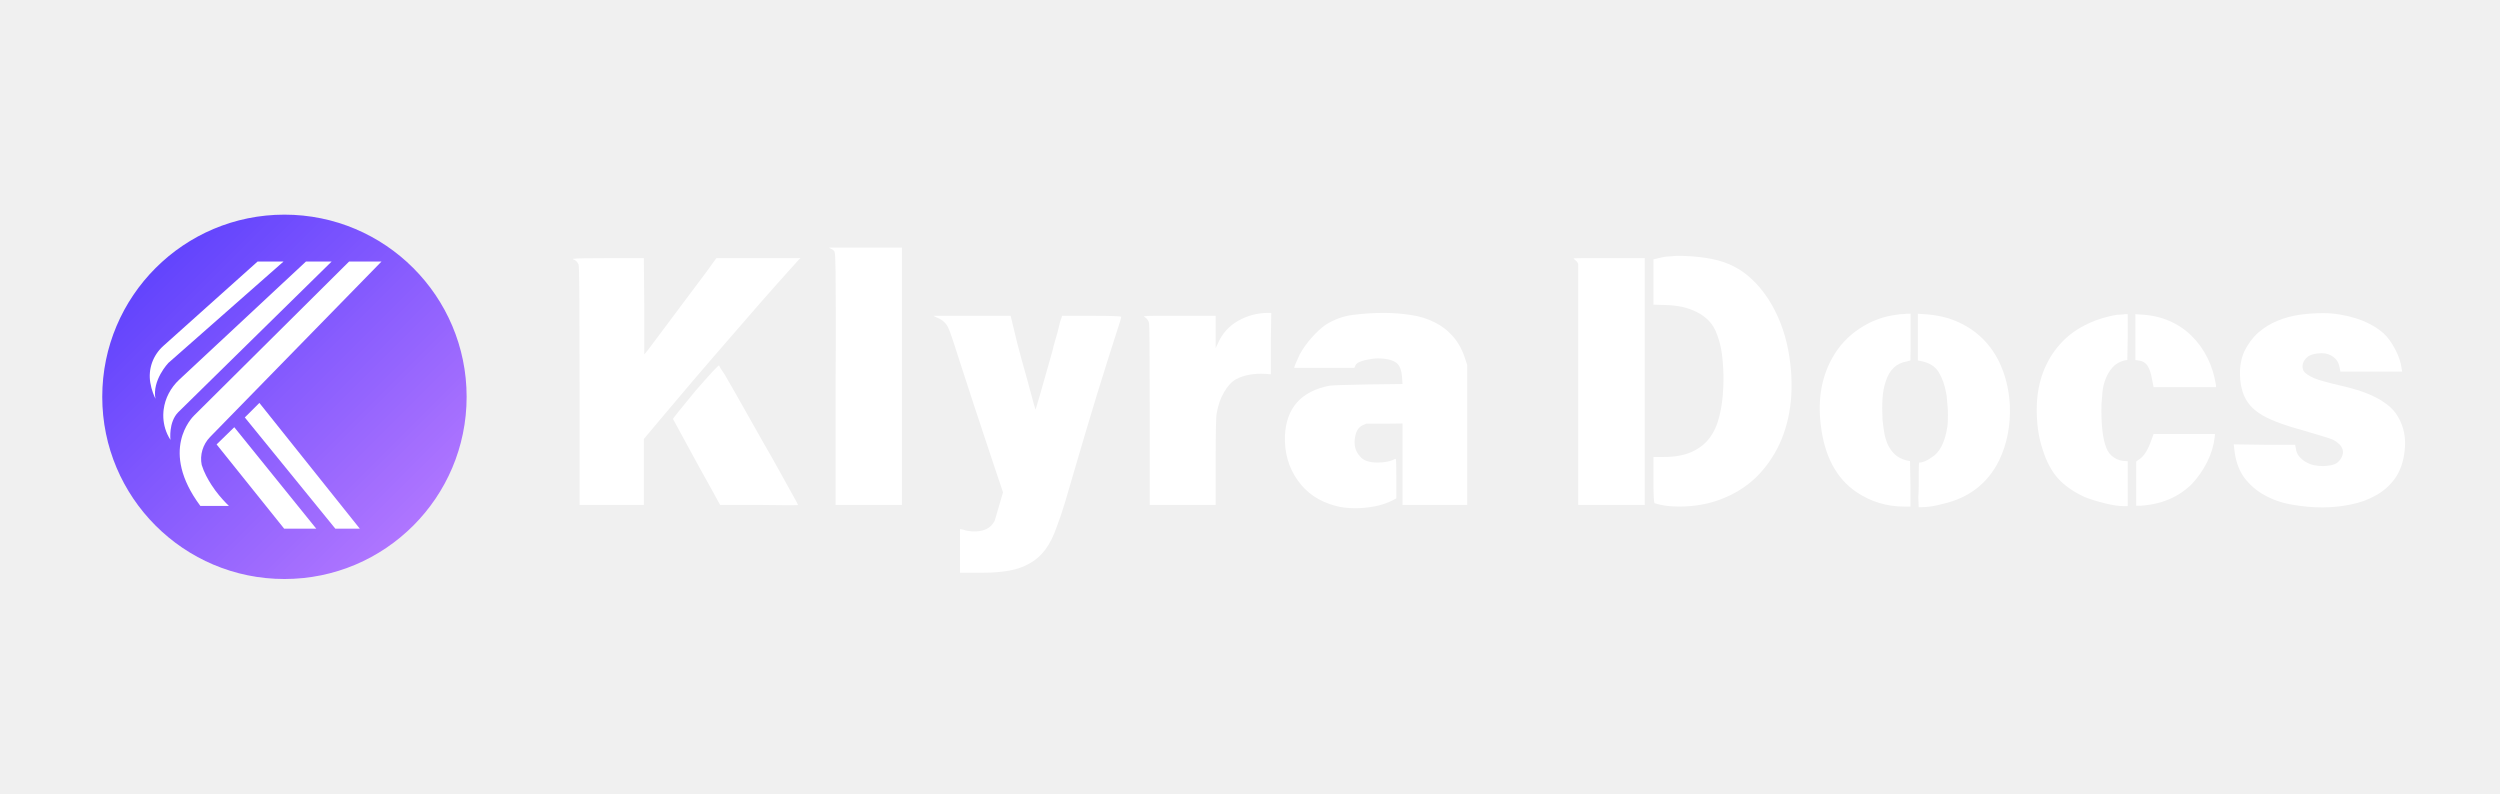
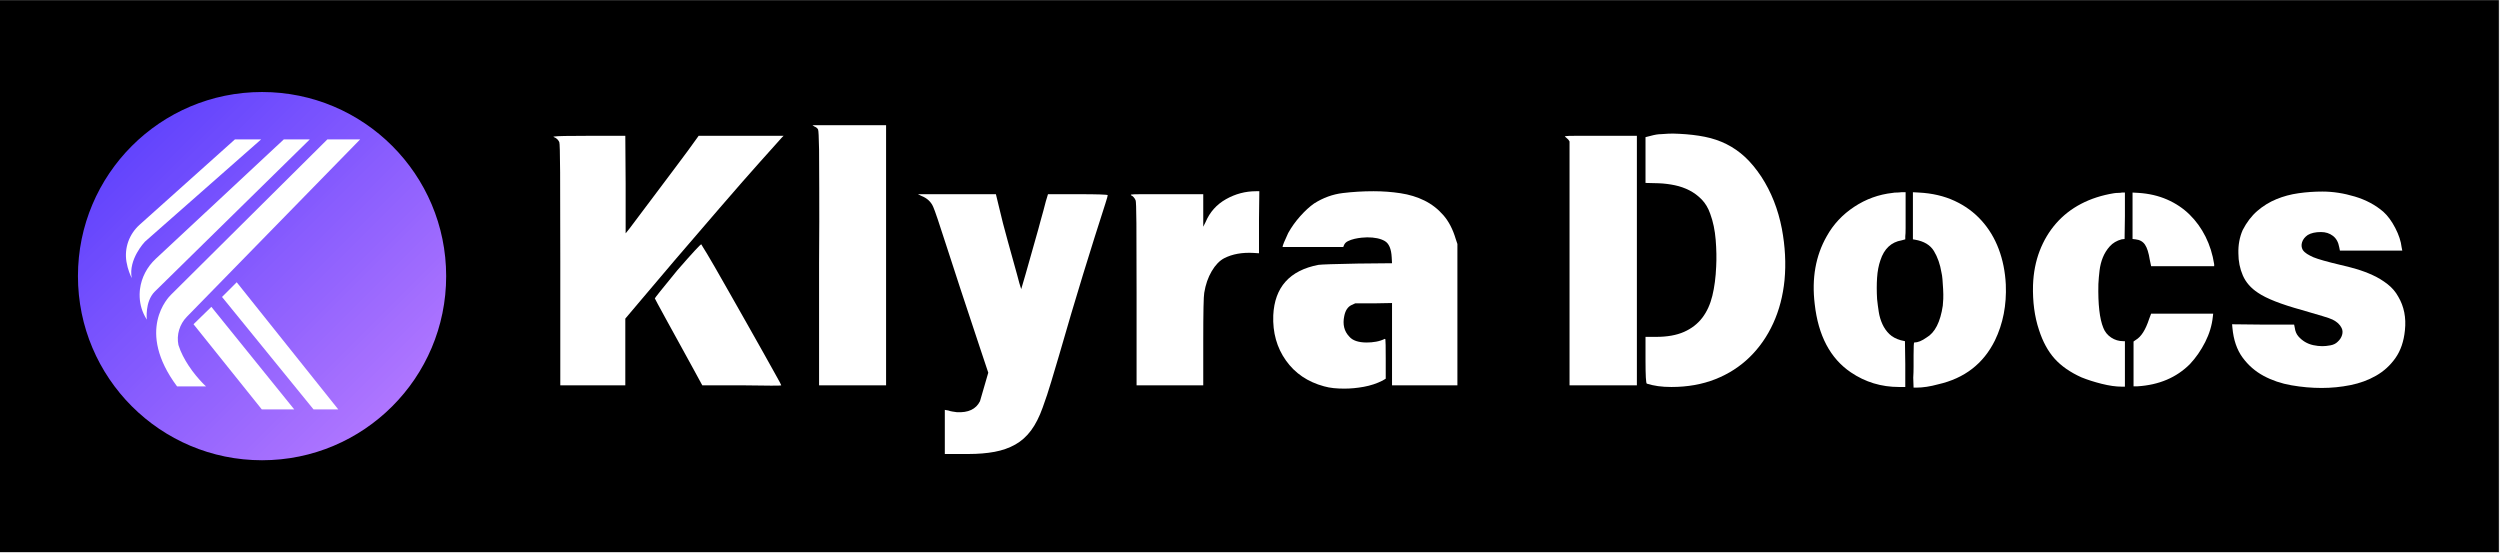
- <svg xmlns="http://www.w3.org/2000/svg" width="252" zoomAndPan="magnify" viewBox="0 0 189 60" height="80" preserveAspectRatio="xMidYMid meet" version="1.2">
+ <svg xmlns="http://www.w3.org/2000/svg" width="2191" zoomAndPan="magnify" viewBox="0 0 1643.25 363" height="484" preserveAspectRatio="xMidYMid meet" version="1.2">
  <defs>
-     <clipPath id="d08d28e433">
-       <path d="M 7.73 16.227 L 35.277 16.227 L 35.277 43.773 L 7.73 43.773 Z M 7.73 16.227 " />
-     </clipPath>
-     <clipPath id="ba5c6ea8df">
-       <path d="M 21.504 16.227 C 13.898 16.227 7.73 22.395 7.73 30 C 7.73 37.605 13.898 43.773 21.504 43.773 C 29.109 43.773 35.277 37.605 35.277 30 C 35.277 22.395 29.109 16.227 21.504 16.227 Z M 21.504 16.227 " />
-     </clipPath>
-     <linearGradient x1="-0" gradientTransform="matrix(0.1076,0,0,0.1076,7.73112,16.22719)" y1="-0" x2="256" gradientUnits="userSpaceOnUse" y2="256" id="718b33be2b">
+     <clipPath id="e27d3b9fd7">
+       <path d="M 0 0.082 L 1642.5 0.082 L 1642.5 362.918 L 0 362.918 Z M 0 0.082 " />
+     </clipPath>
+     <clipPath id="be6c453c2e">
+       <path d="M 51.23 60.48 L 293.266 60.48 L 293.266 302.52 L 51.23 302.52 Z M 51.23 60.48 " />
+     </clipPath>
+     <clipPath id="4287a44aa8">
+       <path d="M 172.246 60.48 C 105.41 60.48 51.23 114.664 51.23 181.5 C 51.23 248.336 105.41 302.52 172.246 302.52 C 239.086 302.52 293.266 248.336 293.266 181.5 C 293.266 114.664 239.086 60.48 172.246 60.48 Z M 172.246 60.48 " />
+     </clipPath>
+     <linearGradient x1="-0" gradientTransform="matrix(0.945454,0,0,0.945454,51.22957,60.48193)" y1="-0" x2="256" gradientUnits="userSpaceOnUse" y2="256" id="e1a2302eb2">
      <stop style="stop-color:#533afd;stop-opacity:1;" offset="0" />
      <stop style="stop-color:#533afd;stop-opacity:1;" offset="0.008" />
      <stop style="stop-color:#543bfd;stop-opacity:1;" offset="0.016" />
      <stop style="stop-color:#553bfd;stop-opacity:1;" offset="0.023" />
      <stop style="stop-color:#563cfd;stop-opacity:1;" offset="0.031" />
      <stop style="stop-color:#573cfd;stop-opacity:1;" offset="0.039" />
      <stop style="stop-color:#583dfd;stop-opacity:1;" offset="0.047" />
      <stop style="stop-color:#583dfd;stop-opacity:1;" offset="0.055" />
      <stop style="stop-color:#593efd;stop-opacity:1;" offset="0.062" />
      <stop style="stop-color:#5a3ffd;stop-opacity:1;" offset="0.07" />
      <stop style="stop-color:#5b3ffd;stop-opacity:1;" offset="0.078" />
      <stop style="stop-color:#5c40fd;stop-opacity:1;" offset="0.086" />
      <stop style="stop-color:#5d40fd;stop-opacity:1;" offset="0.094" />
      <stop style="stop-color:#5d41fd;stop-opacity:1;" offset="0.102" />
      <stop style="stop-color:#5e41fd;stop-opacity:1;" offset="0.109" />
      <stop style="stop-color:#5f42fd;stop-opacity:1;" offset="0.117" />
      <stop style="stop-color:#6042fd;stop-opacity:1;" offset="0.125" />
      <stop style="stop-color:#6143fd;stop-opacity:1;" offset="0.133" />
      <stop style="stop-color:#6243fd;stop-opacity:1;" offset="0.141" />
      <stop style="stop-color:#6244fd;stop-opacity:1;" offset="0.148" />
      <stop style="stop-color:#6345fd;stop-opacity:1;" offset="0.156" />
      <stop style="stop-color:#6445fd;stop-opacity:1;" offset="0.164" />
      <stop style="stop-color:#6546fd;stop-opacity:1;" offset="0.172" />
      <stop style="stop-color:#6646fd;stop-opacity:1;" offset="0.18" />
      <stop style="stop-color:#6747fd;stop-opacity:1;" offset="0.188" />
      <stop style="stop-color:#6847fd;stop-opacity:1;" offset="0.195" />
      <stop style="stop-color:#6848fd;stop-opacity:1;" offset="0.203" />
      <stop style="stop-color:#6948fd;stop-opacity:1;" offset="0.211" />
      <stop style="stop-color:#6a49fd;stop-opacity:1;" offset="0.219" />
      <stop style="stop-color:#6b49fd;stop-opacity:1;" offset="0.227" />
      <stop style="stop-color:#6c4afd;stop-opacity:1;" offset="0.234" />
      <stop style="stop-color:#6d4bfd;stop-opacity:1;" offset="0.242" />
      <stop style="stop-color:#6d4bfd;stop-opacity:1;" offset="0.25" />
      <stop style="stop-color:#6e4cfd;stop-opacity:1;" offset="0.258" />
      <stop style="stop-color:#6f4cfd;stop-opacity:1;" offset="0.266" />
      <stop style="stop-color:#704dfe;stop-opacity:1;" offset="0.273" />
      <stop style="stop-color:#714dfe;stop-opacity:1;" offset="0.281" />
      <stop style="stop-color:#724efe;stop-opacity:1;" offset="0.289" />
      <stop style="stop-color:#734efe;stop-opacity:1;" offset="0.297" />
      <stop style="stop-color:#734ffe;stop-opacity:1;" offset="0.305" />
      <stop style="stop-color:#7450fe;stop-opacity:1;" offset="0.312" />
      <stop style="stop-color:#7550fe;stop-opacity:1;" offset="0.32" />
      <stop style="stop-color:#7651fe;stop-opacity:1;" offset="0.328" />
      <stop style="stop-color:#7751fe;stop-opacity:1;" offset="0.336" />
      <stop style="stop-color:#7852fe;stop-opacity:1;" offset="0.344" />
      <stop style="stop-color:#7852fe;stop-opacity:1;" offset="0.352" />
      <stop style="stop-color:#7953fe;stop-opacity:1;" offset="0.359" />
      <stop style="stop-color:#7a53fe;stop-opacity:1;" offset="0.367" />
      <stop style="stop-color:#7b54fe;stop-opacity:1;" offset="0.375" />
      <stop style="stop-color:#7c54fe;stop-opacity:1;" offset="0.383" />
      <stop style="stop-color:#7d55fe;stop-opacity:1;" offset="0.391" />
      <stop style="stop-color:#7e56fe;stop-opacity:1;" offset="0.398" />
      <stop style="stop-color:#7e56fe;stop-opacity:1;" offset="0.406" />
      <stop style="stop-color:#7f57fe;stop-opacity:1;" offset="0.414" />
      <stop style="stop-color:#8057fe;stop-opacity:1;" offset="0.422" />
      <stop style="stop-color:#8158fe;stop-opacity:1;" offset="0.43" />
      <stop style="stop-color:#8258fe;stop-opacity:1;" offset="0.438" />
      <stop style="stop-color:#8359fe;stop-opacity:1;" offset="0.445" />
      <stop style="stop-color:#8359fe;stop-opacity:1;" offset="0.453" />
      <stop style="stop-color:#845afe;stop-opacity:1;" offset="0.461" />
      <stop style="stop-color:#855afe;stop-opacity:1;" offset="0.469" />
      <stop style="stop-color:#865bfe;stop-opacity:1;" offset="0.477" />
      <stop style="stop-color:#875cfe;stop-opacity:1;" offset="0.484" />
      <stop style="stop-color:#885cfe;stop-opacity:1;" offset="0.492" />
      <stop style="stop-color:#895dfe;stop-opacity:1;" offset="0.5" />
      <stop style="stop-color:#895dfe;stop-opacity:1;" offset="0.5" />
      <stop style="stop-color:#895dfe;stop-opacity:1;" offset="0.5" />
      <stop style="stop-color:#8a5dfe;stop-opacity:1;" offset="0.508" />
      <stop style="stop-color:#8a5efe;stop-opacity:1;" offset="0.516" />
      <stop style="stop-color:#8b5efe;stop-opacity:1;" offset="0.523" />
      <stop style="stop-color:#8c5ffe;stop-opacity:1;" offset="0.531" />
      <stop style="stop-color:#8d5ffe;stop-opacity:1;" offset="0.539" />
      <stop style="stop-color:#8e60fe;stop-opacity:1;" offset="0.547" />
      <stop style="stop-color:#8e61fe;stop-opacity:1;" offset="0.555" />
      <stop style="stop-color:#8f61fe;stop-opacity:1;" offset="0.562" />
      <stop style="stop-color:#9062fe;stop-opacity:1;" offset="0.57" />
      <stop style="stop-color:#9162fe;stop-opacity:1;" offset="0.578" />
      <stop style="stop-color:#9263fe;stop-opacity:1;" offset="0.586" />
      <stop style="stop-color:#9363fe;stop-opacity:1;" offset="0.594" />
      <stop style="stop-color:#9364fe;stop-opacity:1;" offset="0.602" />
      <stop style="stop-color:#9464fe;stop-opacity:1;" offset="0.609" />
      <stop style="stop-color:#9565fe;stop-opacity:1;" offset="0.617" />
      <stop style="stop-color:#9665fe;stop-opacity:1;" offset="0.625" />
      <stop style="stop-color:#9766fe;stop-opacity:1;" offset="0.633" />
      <stop style="stop-color:#9867fe;stop-opacity:1;" offset="0.641" />
      <stop style="stop-color:#9967fe;stop-opacity:1;" offset="0.648" />
      <stop style="stop-color:#9968fe;stop-opacity:1;" offset="0.656" />
      <stop style="stop-color:#9a68fe;stop-opacity:1;" offset="0.664" />
      <stop style="stop-color:#9b69fe;stop-opacity:1;" offset="0.672" />
      <stop style="stop-color:#9c69fe;stop-opacity:1;" offset="0.68" />
      <stop style="stop-color:#9d6afe;stop-opacity:1;" offset="0.688" />
      <stop style="stop-color:#9e6afe;stop-opacity:1;" offset="0.695" />
      <stop style="stop-color:#9e6bfe;stop-opacity:1;" offset="0.703" />
      <stop style="stop-color:#9f6bfe;stop-opacity:1;" offset="0.711" />
      <stop style="stop-color:#a06cfe;stop-opacity:1;" offset="0.719" />
      <stop style="stop-color:#a16dfe;stop-opacity:1;" offset="0.727" />
      <stop style="stop-color:#a26dfe;stop-opacity:1;" offset="0.734" />
      <stop style="stop-color:#a36efe;stop-opacity:1;" offset="0.742" />
      <stop style="stop-color:#a46efe;stop-opacity:1;" offset="0.75" />
      <stop style="stop-color:#a46ffe;stop-opacity:1;" offset="0.758" />
      <stop style="stop-color:#a56fff;stop-opacity:1;" offset="0.766" />
      <stop style="stop-color:#a670ff;stop-opacity:1;" offset="0.773" />
      <stop style="stop-color:#a770ff;stop-opacity:1;" offset="0.781" />
      <stop style="stop-color:#a871ff;stop-opacity:1;" offset="0.789" />
      <stop style="stop-color:#a971ff;stop-opacity:1;" offset="0.797" />
      <stop style="stop-color:#a972ff;stop-opacity:1;" offset="0.805" />
      <stop style="stop-color:#aa73ff;stop-opacity:1;" offset="0.812" />
      <stop style="stop-color:#ab73ff;stop-opacity:1;" offset="0.82" />
      <stop style="stop-color:#ac74ff;stop-opacity:1;" offset="0.828" />
      <stop style="stop-color:#ad74ff;stop-opacity:1;" offset="0.836" />
      <stop style="stop-color:#ae75ff;stop-opacity:1;" offset="0.844" />
      <stop style="stop-color:#af75ff;stop-opacity:1;" offset="0.852" />
      <stop style="stop-color:#af76ff;stop-opacity:1;" offset="0.859" />
      <stop style="stop-color:#b076ff;stop-opacity:1;" offset="0.867" />
      <stop style="stop-color:#b177ff;stop-opacity:1;" offset="0.875" />
      <stop style="stop-color:#b278ff;stop-opacity:1;" offset="0.883" />
      <stop style="stop-color:#b378ff;stop-opacity:1;" offset="0.891" />
      <stop style="stop-color:#b479ff;stop-opacity:1;" offset="0.898" />
      <stop style="stop-color:#b479ff;stop-opacity:1;" offset="0.906" />
      <stop style="stop-color:#b57aff;stop-opacity:1;" offset="0.914" />
      <stop style="stop-color:#b67aff;stop-opacity:1;" offset="0.922" />
      <stop style="stop-color:#b77bff;stop-opacity:1;" offset="0.93" />
      <stop style="stop-color:#b87bff;stop-opacity:1;" offset="0.938" />
      <stop style="stop-color:#b97cff;stop-opacity:1;" offset="0.945" />
      <stop style="stop-color:#b97cff;stop-opacity:1;" offset="0.953" />
      <stop style="stop-color:#ba7dff;stop-opacity:1;" offset="0.961" />
      <stop style="stop-color:#bb7eff;stop-opacity:1;" offset="0.969" />
      <stop style="stop-color:#bc7eff;stop-opacity:1;" offset="0.977" />
      <stop style="stop-color:#bd7fff;stop-opacity:1;" offset="0.984" />
      <stop style="stop-color:#be7fff;stop-opacity:1;" offset="0.992" />
      <stop style="stop-color:#bf80ff;stop-opacity:1;" offset="1" />
    </linearGradient>
-     <clipPath id="aa154eda2b">
-       <path d="M 11.188 19.773 L 22 19.773 L 22 31 L 11.188 31 Z M 11.188 19.773 " />
-     </clipPath>
-     <clipPath id="575ada852e">
-       <path d="M 13 19.773 L 28.844 19.773 L 28.844 39 L 13 39 Z M 13 19.773 " />
-     </clipPath>
-     <clipPath id="55e1193ba6">
-       <path d="M 12 19.773 L 26 19.773 L 26 34 L 12 34 Z M 12 19.773 " />
+     <clipPath id="586ef23be5">
+       <path d="M 82 91.652 L 172 91.652 L 172 183 L 82 183 Z M 82 91.652 " />
+     </clipPath>
+     <clipPath id="558e54e1e6">
+       <path d="M 145 185 L 223 185 L 223 269.758 L 145 269.758 Z M 145 185 " />
+     </clipPath>
+     <clipPath id="888b0263c2">
+       <path d="M 127 201 L 194 201 L 194 269.758 L 127 269.758 Z M 127 201 " />
+     </clipPath>
+     <clipPath id="383c8e59d6">
+       <path d="M 102 91.652 L 236.727 91.652 L 236.727 254 L 102 254 Z M 102 91.652 " />
+     </clipPath>
+     <clipPath id="18acd33185">
+       <path d="M 91 91.652 L 204 91.652 L 204 211 L 91 211 Z M 91 91.652 " />
    </clipPath>
  </defs>
-   <g id="97b7d98456">
-     <g clip-rule="nonzero" clip-path="url(#d08d28e433)">
-       <g clip-rule="nonzero" clip-path="url(#ba5c6ea8df)">
-         <path style=" stroke:none;fill-rule:nonzero;fill:url(#718b33be2b);" d="M 7.73 16.227 L 7.73 43.773 L 35.277 43.773 L 35.277 16.227 Z M 7.73 16.227 " />
-       </g>
-     </g>
-     <g clip-rule="nonzero" clip-path="url(#aa154eda2b)">
-       <path style=" stroke:none;fill-rule:nonzero;fill:#ffffff;fill-opacity:1;" d="M 11.754 30.145 C 11.484 28.746 12.727 27.438 12.738 27.426 L 12.742 27.426 L 21.434 19.773 L 19.473 19.773 L 12.348 26.152 C 11.559 26.859 11.191 27.898 11.363 28.93 C 11.457 29.508 11.664 29.965 11.754 30.145 " />
-     </g>
-     <path style=" stroke:none;fill-rule:nonzero;fill:#ffffff;fill-opacity:1;" d="M 18.508 31.559 L 25.352 39.969 L 27.203 39.969 L 19.609 30.461 L 18.508 31.559 " />
-     <path style=" stroke:none;fill-rule:nonzero;fill:#ffffff;fill-opacity:1;" d="M 16.375 33.598 L 21.484 39.969 L 23.91 39.969 L 17.711 32.297 L 16.375 33.598 " />
-     <g clip-rule="nonzero" clip-path="url(#575ada852e)">
-       <path style=" stroke:none;fill-rule:nonzero;fill:#ffffff;fill-opacity:1;" d="M 17.184 38.125 C 17.168 38.109 17.152 38.094 17.137 38.078 C 17.125 38.066 17.117 38.059 17.105 38.051 C 17.098 38.039 17.086 38.027 17.074 38.016 C 17.066 38.004 17.055 37.996 17.047 37.988 C 16.777 37.707 16.359 37.238 15.988 36.66 C 15.719 36.242 15.426 35.719 15.25 35.152 C 15.094 34.398 15.332 33.602 15.883 33.035 L 28.84 19.773 L 26.391 19.773 L 14.695 31.391 C 14.52 31.562 12.02 34.051 15.148 38.25 L 17.309 38.25 C 17.285 38.227 17.246 38.188 17.191 38.133 L 17.184 38.125 " />
-     </g>
-     <g clip-rule="nonzero" clip-path="url(#55e1193ba6)">
-       <path style=" stroke:none;fill-rule:nonzero;fill:#ffffff;fill-opacity:1;" d="M 23.133 19.773 L 23.129 19.773 L 13.793 28.477 L 13.547 28.707 C 12.902 29.309 12.48 30.109 12.371 30.969 L 12.371 30.973 C 12.363 31.023 12.359 31.074 12.355 31.125 L 12.355 31.129 C 12.344 31.281 12.34 31.434 12.348 31.586 C 12.379 32.117 12.523 32.695 12.887 33.254 C 12.887 33.254 12.727 31.922 13.473 31.164 L 25.066 19.777 L 25.074 19.773 L 23.133 19.773 " />
-     </g>
-     <g style="fill:#ffffff;fill-opacity:1;">
-       <g transform="translate(41.8775, 36.28132)">
-         <path style="stroke:none" d="M 1.469 -16.672 C 1.395 -16.703 1.41 -16.719 1.516 -16.719 C 1.68 -16.75 2.531 -16.766 4.062 -16.766 L 6.797 -16.766 L 6.828 -13.203 L 6.828 -9.484 L 7.125 -9.844 C 8.457 -11.633 9.539 -13.082 10.375 -14.188 C 11.219 -15.301 11.812 -16.102 12.156 -16.594 L 12.281 -16.766 L 18.641 -16.766 L 18.516 -16.656 C 18.211 -16.32 17.672 -15.719 16.891 -14.844 C 16.117 -13.977 15.102 -12.816 13.844 -11.359 C 12.582 -9.91 11.469 -8.617 10.5 -7.484 C 9.539 -6.348 8.711 -5.367 8.016 -4.547 L 6.797 -3.094 L 6.797 1.891 L 1.938 1.891 L 1.938 -7.344 C 1.938 -10.352 1.93 -12.586 1.922 -14.047 C 1.91 -15.504 1.891 -16.254 1.859 -16.297 C 1.773 -16.484 1.645 -16.609 1.469 -16.672 Z M 10.688 -6.719 C 11.812 -8.008 12.41 -8.656 12.484 -8.656 C 12.492 -8.625 12.531 -8.551 12.594 -8.438 C 12.664 -8.332 12.77 -8.176 12.906 -7.969 C 12.988 -7.832 13.18 -7.5 13.484 -6.969 C 13.785 -6.438 14.141 -5.812 14.547 -5.094 C 14.953 -4.375 15.383 -3.609 15.844 -2.797 C 16.312 -1.992 16.734 -1.25 17.109 -0.562 C 17.492 0.125 17.812 0.695 18.062 1.156 C 18.32 1.613 18.453 1.859 18.453 1.891 C 18.453 1.922 17.469 1.922 15.5 1.891 L 12.562 1.891 L 11.938 0.75 C 11.664 0.27 11.359 -0.281 11.016 -0.906 C 10.68 -1.531 10.301 -2.227 9.875 -3 C 9.289 -4.062 9 -4.598 9 -4.609 C 9 -4.648 9.562 -5.352 10.688 -6.719 Z M 10.688 -6.719 " />
-       </g>
-     </g>
-     <g style="fill:#ffffff;fill-opacity:1;">
-       <g transform="translate(61.31038, 36.28132)">
-         <path style="stroke:none" d="M 1.516 -17.469 L 1.359 -17.562 L 6.875 -17.562 L 6.875 1.891 L 1.859 1.891 L 1.859 -7.219 C 1.879 -9.531 1.883 -11.414 1.875 -12.875 C 1.863 -14.332 1.859 -15.289 1.859 -15.75 C 1.848 -16.676 1.82 -17.176 1.781 -17.25 C 1.738 -17.344 1.648 -17.414 1.516 -17.469 Z M 1.516 -17.469 " />
-       </g>
-     </g>
-     <g style="fill:#ffffff;fill-opacity:1;">
-       <g transform="translate(70.0465, 36.28132)">
-         <path style="stroke:none" d="M 0.766 -12.281 L 0.516 -12.406 L 6.359 -12.406 L 6.531 -11.688 C 6.758 -10.695 7 -9.758 7.25 -8.875 C 7.5 -8 7.727 -7.164 7.938 -6.375 C 8.07 -5.863 8.16 -5.551 8.203 -5.438 C 8.242 -5.332 8.254 -5.281 8.234 -5.281 C 8.254 -5.301 8.688 -6.805 9.531 -9.797 C 9.562 -9.953 9.609 -10.141 9.672 -10.359 C 9.742 -10.578 9.82 -10.848 9.906 -11.172 C 9.988 -11.484 10.047 -11.719 10.078 -11.875 C 10.117 -12.031 10.148 -12.125 10.172 -12.156 L 10.25 -12.406 L 12.484 -12.406 C 13.973 -12.406 14.719 -12.379 14.719 -12.328 C 14.719 -12.273 14.66 -12.07 14.547 -11.719 C 14.016 -10.07 13.457 -8.305 12.875 -6.422 C 12.301 -4.535 11.695 -2.504 11.062 -0.328 C 10.883 0.285 10.695 0.926 10.5 1.594 C 10.301 2.27 10.082 2.922 9.844 3.547 C 9.602 4.242 9.316 4.816 8.984 5.266 C 8.648 5.711 8.254 6.062 7.797 6.312 C 7.348 6.57 6.832 6.754 6.25 6.859 C 5.676 6.961 5.023 7.016 4.297 7.016 L 2.531 7.016 L 2.531 3.719 L 2.797 3.766 C 2.879 3.805 2.973 3.832 3.078 3.844 C 3.191 3.863 3.305 3.879 3.422 3.891 C 4.285 3.941 4.863 3.672 5.156 3.078 L 5.781 0.938 L 5.156 -0.922 C 4.062 -4.191 3.234 -6.703 2.672 -8.453 C 2.117 -10.211 1.781 -11.219 1.656 -11.469 C 1.5 -11.844 1.203 -12.113 0.766 -12.281 Z M 0.766 -12.281 " />
-       </g>
-     </g>
-     <g style="fill:#ffffff;fill-opacity:1;">
-       <g transform="translate(85.18578, 36.28132)">
-         <path style="stroke:none" d="M 10.672 -12.625 L 10.922 -12.625 L 10.891 -10.547 L 10.891 -7.984 L 10.5 -8.016 C 9.633 -8.066 8.895 -7.938 8.281 -7.625 C 7.938 -7.438 7.629 -7.109 7.359 -6.641 C 7.086 -6.18 6.898 -5.645 6.797 -5.031 C 6.742 -4.789 6.719 -3.578 6.719 -1.391 L 6.719 1.891 L 1.734 1.891 L 1.734 -5.031 C 1.734 -7.363 1.727 -9.094 1.719 -10.219 C 1.719 -11.344 1.695 -11.922 1.656 -11.953 C 1.57 -12.141 1.457 -12.266 1.312 -12.328 C 1.301 -12.348 1.312 -12.363 1.344 -12.375 C 1.426 -12.395 1.688 -12.406 2.125 -12.406 C 2.562 -12.406 3.176 -12.406 3.969 -12.406 L 6.719 -12.406 L 6.719 -9.969 L 6.891 -10.328 C 7.211 -11.066 7.723 -11.633 8.422 -12.031 C 9.129 -12.426 9.879 -12.625 10.672 -12.625 Z M 10.672 -12.625 " />
-       </g>
-     </g>
-     <g style="fill:#ffffff;fill-opacity:1;">
-       <g transform="translate(96.45338, 36.28132)">
-         <path style="stroke:none" d="M 8.188 -12.625 C 8.883 -12.625 9.555 -12.57 10.203 -12.469 C 10.859 -12.375 11.453 -12.191 11.984 -11.922 C 12.523 -11.66 13 -11.297 13.406 -10.828 C 13.812 -10.367 14.125 -9.781 14.344 -9.062 L 14.469 -8.688 L 14.469 1.891 L 9.578 1.891 L 9.578 -4.266 L 8.219 -4.25 L 6.828 -4.25 L 6.547 -4.125 C 6.266 -3.988 6.082 -3.711 6 -3.297 C 5.875 -2.672 6 -2.16 6.375 -1.766 C 6.625 -1.461 7.062 -1.312 7.688 -1.312 C 7.926 -1.312 8.16 -1.332 8.391 -1.375 C 8.617 -1.414 8.832 -1.488 9.031 -1.594 C 9.062 -1.594 9.078 -1.57 9.078 -1.531 C 9.098 -1.469 9.109 -0.988 9.109 -0.094 L 9.109 1.391 L 8.859 1.531 C 8.43 1.75 7.969 1.906 7.469 2 C 6.969 2.094 6.477 2.141 6 2.141 C 5.719 2.141 5.453 2.125 5.203 2.094 C 4.961 2.07 4.723 2.023 4.484 1.953 C 3.266 1.629 2.316 0.984 1.641 0.016 C 0.961 -0.941 0.645 -2.062 0.688 -3.344 C 0.789 -5.445 1.914 -6.707 4.062 -7.125 C 4.301 -7.156 5.285 -7.188 7.016 -7.219 L 9.578 -7.25 L 9.547 -7.688 C 9.516 -8.32 9.344 -8.727 9.031 -8.906 C 8.719 -9.094 8.281 -9.188 7.719 -9.188 C 7.613 -9.188 7.473 -9.176 7.297 -9.156 C 7.129 -9.133 6.953 -9.102 6.766 -9.062 C 6.586 -9.02 6.422 -8.961 6.266 -8.891 C 6.117 -8.816 6.023 -8.711 5.984 -8.578 L 5.938 -8.469 L 1.391 -8.469 C 1.391 -8.562 1.531 -8.906 1.812 -9.5 C 2.062 -9.945 2.363 -10.367 2.719 -10.766 C 3.07 -11.16 3.414 -11.477 3.75 -11.719 C 4.426 -12.145 5.141 -12.398 5.891 -12.484 C 6.641 -12.578 7.406 -12.625 8.188 -12.625 Z M 8.188 -12.625 " />
-       </g>
-     </g>
-     <g style="fill:#ffffff;fill-opacity:1;">
-       <g transform="translate(112.5358, 36.28132)">
+   <g id="e6a9248f44">
+     <g clip-rule="nonzero" clip-path="url(#e27d3b9fd7)">
+       <path style=" stroke:none;fill-rule:nonzero;fill:#ffffff;fill-opacity:1;" d="M 0 0.082 L 1642.5 0.082 L 1642.5 362.918 L 0 362.918 Z M 0 0.082 " />
+       <path style=" stroke:none;fill-rule:nonzero;fill:#000000;fill-opacity:1;" d="M 0 0.082 L 1642.5 0.082 L 1642.5 362.918 L 0 362.918 Z M 0 0.082 " />
+     </g>
+     <g clip-rule="nonzero" clip-path="url(#be6c453c2e)">
+       <g clip-rule="nonzero" clip-path="url(#4287a44aa8)">
+         <path style=" stroke:none;fill-rule:nonzero;fill:url(#e1a2302eb2);" d="M 51.23 60.48 L 51.23 302.52 L 293.266 302.52 L 293.266 60.48 Z M 51.23 60.48 " />
+       </g>
+     </g>
+     <g clip-rule="nonzero" clip-path="url(#586ef23be5)">
+       <path style=" stroke:none;fill-rule:nonzero;fill:#ffffff;fill-opacity:1;" d="M 86.594 182.766 C 84.215 170.496 95.125 158.996 95.238 158.879 L 95.246 158.875 L 171.625 91.633 L 154.406 91.633 L 91.805 147.688 C 84.871 153.898 81.629 163.02 83.129 172.086 C 83.973 177.172 85.785 181.176 86.594 182.766 " />
+     </g>
+     <g clip-rule="nonzero" clip-path="url(#558e54e1e6)">
+       <path style=" stroke:none;fill-rule:nonzero;fill:#ffffff;fill-opacity:1;" d="M 145.938 195.191 L 206.07 269.086 L 222.328 269.086 L 155.594 185.539 L 145.938 195.191 " />
+     </g>
+     <g clip-rule="nonzero" clip-path="url(#888b0263c2)">
+       <path style=" stroke:none;fill-rule:nonzero;fill:#ffffff;fill-opacity:1;" d="M 127.199 213.113 L 172.07 269.086 L 193.391 269.086 L 138.93 201.684 L 127.199 213.113 " />
+     </g>
+     <g clip-rule="nonzero" clip-path="url(#383c8e59d6)">
+       <path style=" stroke:none;fill-rule:nonzero;fill:#ffffff;fill-opacity:1;" d="M 134.285 252.902 C 134.152 252.77 134.008 252.625 133.859 252.473 C 133.781 252.395 133.699 252.309 133.613 252.227 C 133.52 252.129 133.422 252.031 133.324 251.926 C 133.242 251.844 133.164 251.762 133.078 251.676 C 130.711 249.215 127.059 245.094 123.781 240.027 C 121.41 236.359 118.832 231.758 117.289 226.77 C 115.918 220.145 118 213.141 122.844 208.184 L 236.719 91.633 L 215.168 91.633 L 112.41 193.711 C 110.875 195.234 88.922 217.105 116.391 253.977 L 135.402 253.977 C 135.188 253.777 134.824 253.434 134.355 252.965 L 134.285 252.902 " />
+     </g>
+     <g clip-rule="nonzero" clip-path="url(#18acd33185)">
+       <path style=" stroke:none;fill-rule:nonzero;fill:#ffffff;fill-opacity:1;" d="M 186.547 91.629 L 186.52 91.645 L 104.488 168.129 L 102.32 170.148 C 96.672 175.422 92.973 182.469 92.016 190.008 L 92.008 190.043 C 91.938 190.5 91.887 190.949 91.871 191.379 L 91.871 191.422 C 91.766 192.746 91.742 194.09 91.809 195.438 C 92.051 200.117 93.332 205.176 96.516 210.078 C 96.516 210.078 95.113 198.371 101.668 191.73 L 203.559 91.68 L 203.621 91.629 L 186.547 91.629 " />
+     </g>
+     <g style="fill:#ffffff;fill-opacity:1;">
+       <g transform="translate(351.2647, 236.6923)">
+         <path style="stroke:none" d="M 12.859 -146.547 C 12.285 -146.836 12.43 -146.984 13.297 -146.984 C 14.754 -147.273 22.242 -147.422 35.766 -147.422 L 59.75 -147.422 L 59.969 -116.016 L 59.969 -83.312 L 62.594 -86.578 C 74.363 -102.273 83.922 -114.992 91.266 -124.734 C 98.609 -134.484 103.805 -141.535 106.859 -145.891 L 107.953 -147.422 L 163.781 -147.422 L 162.688 -146.328 C 160.07 -143.422 155.348 -138.148 148.516 -130.516 C 141.68 -122.891 132.738 -112.676 121.688 -99.875 C 110.633 -87.082 100.852 -75.707 92.344 -65.75 C 83.844 -55.789 76.539 -47.176 70.438 -39.906 L 59.75 -27.266 L 59.75 16.578 L 17.016 16.578 L 17.016 -64.547 C 17.016 -91.004 16.977 -110.629 16.906 -123.422 C 16.832 -136.223 16.648 -142.844 16.359 -143.281 C 15.629 -144.875 14.461 -145.961 12.859 -146.547 Z M 93.984 -59.094 C 103.879 -70.438 109.113 -76.109 109.688 -76.109 C 109.832 -75.816 110.195 -75.195 110.781 -74.25 C 111.363 -73.312 112.238 -71.895 113.406 -70 C 114.125 -68.844 115.828 -65.938 118.516 -61.281 C 121.211 -56.625 124.344 -51.133 127.906 -44.812 C 131.469 -38.488 135.281 -31.766 139.344 -24.641 C 143.414 -17.516 147.125 -10.938 150.469 -4.906 C 153.812 1.125 156.609 6.141 158.859 10.141 C 161.117 14.141 162.25 16.285 162.25 16.578 C 162.25 16.867 153.598 16.867 136.297 16.578 L 110.344 16.578 L 104.891 6.547 C 102.566 2.328 99.914 -2.504 96.938 -7.953 C 93.957 -13.41 90.578 -19.555 86.797 -26.391 C 81.703 -35.691 79.156 -40.414 79.156 -40.562 C 79.156 -40.852 84.098 -47.031 93.984 -59.094 Z M 93.984 -59.094 " />
+       </g>
+     </g>
+     <g style="fill:#ffffff;fill-opacity:1;">
+       <g transform="translate(522.0163, 236.6923)">
+         <path style="stroke:none" d="M 13.297 -153.531 L 12 -154.406 L 60.406 -154.406 L 60.406 16.578 L 16.359 16.578 L 16.359 -63.453 C 16.504 -83.805 16.539 -100.379 16.469 -113.172 C 16.395 -125.973 16.359 -134.41 16.359 -138.484 C 16.211 -146.617 15.992 -150.977 15.703 -151.562 C 15.266 -152.438 14.461 -153.094 13.297 -153.531 Z M 13.297 -153.531 " />
+       </g>
+     </g>
+     <g style="fill:#ffffff;fill-opacity:1;">
+       <g transform="translate(598.7783, 236.6923)">
+         <path style="stroke:none" d="M 6.766 -107.953 L 4.578 -109.047 L 55.828 -109.047 L 57.359 -102.719 C 59.391 -93.988 61.492 -85.77 63.672 -78.062 C 65.859 -70.363 67.895 -63.023 69.781 -56.047 C 70.945 -51.535 71.711 -48.805 72.078 -47.859 C 72.441 -46.922 72.551 -46.453 72.406 -46.453 C 72.551 -46.598 76.328 -59.828 83.734 -86.141 C 84.023 -87.453 84.461 -89.086 85.047 -91.047 C 85.629 -93.004 86.285 -95.367 87.016 -98.141 C 87.742 -100.898 88.285 -102.969 88.641 -104.344 C 89.004 -105.727 89.258 -106.566 89.406 -106.859 L 90.062 -109.047 L 109.688 -109.047 C 122.781 -109.047 129.328 -108.828 129.328 -108.391 C 129.328 -107.953 128.816 -106.133 127.797 -102.938 C 123.141 -88.539 118.266 -73.055 113.172 -56.484 C 108.086 -39.91 102.785 -22.023 97.266 -2.828 C 95.66 2.547 93.984 8.176 92.234 14.062 C 90.492 19.945 88.609 25.656 86.578 31.188 C 84.398 37.289 81.852 42.305 78.938 46.234 C 76.031 50.16 72.578 53.25 68.578 55.5 C 64.586 57.75 60.047 59.348 54.953 60.297 C 49.867 61.242 44.129 61.719 37.734 61.719 L 22.25 61.719 L 22.25 32.719 L 24.641 33.141 C 25.367 33.43 26.203 33.648 27.141 33.797 C 28.086 33.941 29.07 34.086 30.094 34.234 C 37.656 34.672 42.742 32.273 45.359 27.047 L 50.812 8.281 L 45.359 -8.062 C 35.766 -36.852 28.492 -58.953 23.547 -74.359 C 18.609 -89.773 15.629 -98.57 14.609 -100.75 C 13.16 -104.094 10.547 -106.492 6.766 -107.953 Z M 6.766 -107.953 " />
+       </g>
+     </g>
+     <g style="fill:#ffffff;fill-opacity:1;">
+       <g transform="translate(731.8032, 236.6923)">
+         <path style="stroke:none" d="M 93.781 -111 L 95.953 -111 L 95.734 -92.688 L 95.734 -70.219 L 92.25 -70.438 C 84.688 -70.875 78.219 -69.711 72.844 -66.953 C 69.789 -65.348 67.062 -62.508 64.656 -58.438 C 62.258 -54.375 60.625 -49.648 59.75 -44.266 C 59.312 -42.086 59.094 -31.406 59.094 -12.219 L 59.094 16.578 L 15.266 16.578 L 15.266 -44.266 C 15.266 -64.766 15.227 -79.957 15.156 -89.844 C 15.082 -99.727 14.898 -104.816 14.609 -105.109 C 13.879 -106.711 12.863 -107.805 11.562 -108.391 C 11.414 -108.535 11.488 -108.68 11.781 -108.828 C 12.5 -108.973 14.785 -109.047 18.641 -109.047 C 22.492 -109.047 27.91 -109.047 34.891 -109.047 L 59.094 -109.047 L 59.094 -87.672 L 60.625 -90.719 C 63.383 -97.258 67.852 -102.273 74.031 -105.766 C 80.219 -109.254 86.801 -111 93.781 -111 Z M 93.781 -111 " />
+       </g>
+     </g>
+     <g style="fill:#ffffff;fill-opacity:1;">
+       <g transform="translate(830.8086, 236.6923)">
+         <path style="stroke:none" d="M 71.969 -111 C 78.07 -111 83.992 -110.562 89.734 -109.688 C 95.484 -108.82 100.719 -107.223 105.438 -104.891 C 110.164 -102.566 114.312 -99.367 117.875 -95.297 C 121.438 -91.223 124.16 -85.988 126.047 -79.594 L 127.141 -76.328 L 127.141 16.578 L 84.172 16.578 L 84.172 -37.516 L 72.188 -37.297 L 59.969 -37.297 L 57.578 -36.203 C 55.098 -35.035 53.5 -32.633 52.781 -29 C 51.613 -23.477 52.703 -18.973 56.047 -15.484 C 58.223 -12.867 62.078 -11.562 67.609 -11.562 C 69.641 -11.562 71.672 -11.742 73.703 -12.109 C 75.742 -12.473 77.633 -13.086 79.375 -13.953 C 79.664 -13.953 79.812 -13.805 79.812 -13.516 C 79.957 -12.941 80.031 -8.727 80.031 -0.875 L 80.031 12.219 L 77.859 13.516 C 74.078 15.41 70.004 16.754 65.641 17.547 C 61.273 18.348 56.988 18.75 52.781 18.75 C 50.301 18.75 47.973 18.641 45.797 18.422 C 43.617 18.203 41.508 17.805 39.469 17.234 C 28.707 14.316 20.348 8.641 14.391 0.203 C 8.43 -8.223 5.672 -18.102 6.109 -29.438 C 6.984 -47.906 16.867 -58.957 35.766 -62.594 C 37.797 -62.883 46.445 -63.172 61.719 -63.453 L 84.172 -63.672 L 83.953 -67.609 C 83.672 -73.129 82.145 -76.688 79.375 -78.281 C 76.613 -79.883 72.766 -80.688 67.828 -80.688 C 66.953 -80.688 65.75 -80.613 64.219 -80.469 C 62.695 -80.32 61.133 -80.066 59.531 -79.703 C 57.938 -79.336 56.484 -78.828 55.172 -78.172 C 53.867 -77.523 53 -76.617 52.562 -75.453 L 52.125 -74.359 L 12.219 -74.359 C 12.219 -75.234 13.453 -78.289 15.922 -83.531 C 18.098 -87.445 20.75 -91.148 23.875 -94.641 C 27 -98.129 30.02 -100.895 32.938 -102.938 C 38.895 -106.719 45.18 -109.004 51.797 -109.797 C 58.41 -110.598 65.133 -111 71.969 -111 Z M 71.969 -111 " />
+       </g>
+     </g>
+     <g style="fill:#ffffff;fill-opacity:1;">
+       <g transform="translate(972.1202, 236.6923)">
        <path style="stroke:none" d="" />
      </g>
    </g>
    <g style="fill:#ffffff;fill-opacity:1;">
-       <g transform="translate(117.4995, 36.28132)">
-         <path style="stroke:none" d="M 1.469 -16.719 C 1.445 -16.719 1.461 -16.727 1.516 -16.75 C 1.598 -16.758 1.848 -16.766 2.266 -16.766 C 2.691 -16.766 3.289 -16.766 4.062 -16.766 L 6.844 -16.766 L 6.844 1.891 L 1.812 1.891 L 1.812 -16.344 L 1.719 -16.5 C 1.613 -16.602 1.531 -16.676 1.469 -16.719 Z M 8.656 -16.891 C 8.82 -16.91 9.016 -16.926 9.234 -16.938 C 9.461 -16.945 9.727 -16.941 10.031 -16.922 C 10.719 -16.891 11.348 -16.816 11.922 -16.703 C 12.504 -16.586 13.047 -16.406 13.547 -16.156 C 14.047 -15.906 14.504 -15.582 14.922 -15.188 C 15.348 -14.801 15.758 -14.312 16.156 -13.719 C 16.895 -12.582 17.406 -11.285 17.688 -9.828 C 17.938 -8.504 18.004 -7.223 17.891 -5.984 C 17.773 -4.805 17.492 -3.727 17.047 -2.75 C 16.598 -1.781 16.008 -0.938 15.281 -0.219 C 14.551 0.488 13.691 1.035 12.703 1.422 C 11.723 1.816 10.629 2.016 9.422 2.016 C 9.066 2.016 8.738 1.992 8.438 1.953 C 8.133 1.91 7.852 1.848 7.594 1.766 C 7.531 1.742 7.5 1.156 7.5 0 L 7.5 -1.734 L 8.281 -1.734 C 9.113 -1.734 9.812 -1.859 10.375 -2.109 C 10.938 -2.359 11.391 -2.707 11.734 -3.156 C 12.078 -3.613 12.328 -4.164 12.484 -4.812 C 12.648 -5.457 12.75 -6.188 12.781 -7 C 12.812 -7.613 12.797 -8.281 12.734 -9 C 12.68 -9.719 12.547 -10.363 12.328 -10.938 C 12.18 -11.375 11.973 -11.734 11.703 -12.016 C 11.43 -12.297 11.125 -12.52 10.781 -12.688 C 10.438 -12.863 10.07 -12.992 9.688 -13.078 C 9.301 -13.16 8.898 -13.207 8.484 -13.219 L 7.5 -13.25 L 7.5 -16.672 L 7.891 -16.766 C 8.191 -16.848 8.445 -16.891 8.656 -16.891 Z M 8.656 -16.891 " />
-       </g>
-     </g>
-     <g style="fill:#ffffff;fill-opacity:1;">
-       <g transform="translate(136.5849, 36.28132)">
-         <path style="stroke:none" d="M 8.406 -12.562 L 8.859 -12.531 C 9.848 -12.477 10.734 -12.27 11.516 -11.906 C 12.305 -11.539 12.977 -11.051 13.531 -10.438 C 14.082 -9.832 14.508 -9.125 14.812 -8.312 C 15.125 -7.5 15.305 -6.613 15.359 -5.656 C 15.422 -4.113 15.148 -2.719 14.547 -1.469 C 13.68 0.27 12.266 1.363 10.297 1.812 C 9.703 1.977 9.156 2.062 8.656 2.062 L 8.469 2.062 L 8.438 1.312 C 8.457 1.051 8.469 0.781 8.469 0.5 C 8.469 0.227 8.469 -0.062 8.469 -0.375 C 8.469 -1 8.484 -1.312 8.516 -1.312 C 8.773 -1.312 9.078 -1.438 9.422 -1.688 C 10.055 -2.051 10.461 -2.844 10.641 -4.062 C 10.66 -4.195 10.672 -4.367 10.672 -4.578 C 10.68 -4.785 10.68 -5.031 10.672 -5.312 C 10.648 -5.602 10.629 -5.848 10.609 -6.047 C 10.598 -6.254 10.578 -6.422 10.547 -6.547 C 10.441 -7.16 10.254 -7.691 9.984 -8.141 C 9.711 -8.598 9.238 -8.883 8.562 -9 L 8.406 -9.031 Z M 6.891 -12.5 C 6.973 -12.52 7.066 -12.531 7.172 -12.531 C 7.285 -12.531 7.41 -12.539 7.547 -12.562 L 7.859 -12.562 L 7.859 -11.047 C 7.859 -10.566 7.859 -10.176 7.859 -9.875 C 7.859 -9.57 7.852 -9.363 7.844 -9.25 L 7.844 -9.031 L 7.562 -8.953 C 6.789 -8.828 6.266 -8.332 5.984 -7.469 C 5.848 -7.082 5.766 -6.645 5.734 -6.156 C 5.703 -5.676 5.703 -5.145 5.734 -4.562 C 5.766 -4.25 5.805 -3.93 5.859 -3.609 C 5.91 -3.285 6 -2.977 6.125 -2.688 C 6.258 -2.406 6.43 -2.16 6.641 -1.953 C 6.859 -1.742 7.145 -1.586 7.5 -1.484 L 7.812 -1.422 L 7.844 0.297 L 7.844 2.016 L 7.375 2.016 C 6.051 2.016 4.848 1.648 3.766 0.922 C 2.234 -0.117 1.332 -1.82 1.062 -4.188 C 0.832 -6.113 1.129 -7.801 1.953 -9.25 C 2.453 -10.145 3.141 -10.879 4.016 -11.453 C 4.891 -12.035 5.848 -12.383 6.891 -12.5 Z M 6.891 -12.5 " />
-       </g>
-     </g>
-     <g style="fill:#ffffff;fill-opacity:1;">
-       <g transform="translate(152.9651, 36.28132)">
-         <path style="stroke:none" d="M 7.078 -12.484 C 7.191 -12.492 7.297 -12.5 7.391 -12.5 C 7.492 -12.5 7.586 -12.508 7.672 -12.531 L 7.891 -12.531 L 7.891 -10.766 L 7.859 -9.062 L 7.641 -9.031 C 7.273 -8.938 6.977 -8.766 6.75 -8.516 C 6.531 -8.266 6.359 -7.984 6.234 -7.672 C 6.109 -7.367 6.023 -7.039 5.984 -6.688 C 5.953 -6.344 5.926 -6.008 5.906 -5.688 C 5.875 -4.176 6 -3.082 6.281 -2.406 C 6.395 -2.102 6.586 -1.863 6.859 -1.688 C 7.129 -1.508 7.43 -1.422 7.766 -1.422 L 7.891 -1.422 L 7.891 1.984 L 7.641 1.984 C 7.211 1.984 6.719 1.91 6.156 1.766 C 5.594 1.629 5.086 1.473 4.641 1.297 C 3.797 0.91 3.125 0.441 2.625 -0.109 C 2.133 -0.66 1.75 -1.379 1.469 -2.266 C 1.133 -3.254 0.984 -4.367 1.016 -5.609 C 1.047 -6.535 1.207 -7.383 1.5 -8.156 C 1.801 -8.938 2.211 -9.625 2.734 -10.219 C 3.254 -10.812 3.879 -11.297 4.609 -11.672 C 5.336 -12.055 6.16 -12.328 7.078 -12.484 Z M 8.469 -12.531 L 8.906 -12.5 C 9.688 -12.457 10.398 -12.297 11.047 -12.016 C 11.691 -11.734 12.254 -11.352 12.734 -10.875 C 13.211 -10.406 13.609 -9.852 13.922 -9.219 C 14.234 -8.594 14.445 -7.91 14.562 -7.172 L 14.562 -7.016 L 9.844 -7.016 L 9.75 -7.5 C 9.664 -8.02 9.547 -8.395 9.391 -8.625 C 9.234 -8.863 9 -9 8.688 -9.031 L 8.469 -9.062 Z M 9.703 -3.078 L 9.844 -3.469 L 14.484 -3.469 L 14.469 -3.25 C 14.395 -2.602 14.203 -1.969 13.891 -1.344 C 13.578 -0.727 13.195 -0.18 12.75 0.297 C 11.738 1.305 10.43 1.859 8.828 1.953 L 8.531 1.953 L 8.531 -1.391 L 8.703 -1.516 C 9.098 -1.742 9.43 -2.266 9.703 -3.078 Z M 9.703 -3.078 " />
-       </g>
-     </g>
-     <g style="fill:#ffffff;fill-opacity:1;">
-       <g transform="translate(168.154, 36.28132)">
-         <path style="stroke:none" d="M 7.469 -12.609 C 8.258 -12.609 9.066 -12.484 9.891 -12.234 C 10.723 -11.984 11.438 -11.602 12.031 -11.094 C 12.363 -10.789 12.66 -10.383 12.922 -9.875 C 13.191 -9.363 13.352 -8.883 13.406 -8.438 L 13.453 -8.188 L 8.781 -8.188 L 8.734 -8.438 C 8.672 -8.812 8.516 -9.094 8.266 -9.281 C 8.016 -9.477 7.719 -9.578 7.375 -9.578 C 6.957 -9.578 6.625 -9.504 6.375 -9.359 C 6.156 -9.203 6.016 -9.02 5.953 -8.812 C 5.891 -8.613 5.906 -8.422 6 -8.234 C 6.082 -8.117 6.191 -8.02 6.328 -7.938 C 6.461 -7.852 6.617 -7.77 6.797 -7.688 C 7.16 -7.539 7.832 -7.352 8.812 -7.125 C 9.188 -7.039 9.582 -6.938 10 -6.812 C 10.426 -6.688 10.836 -6.531 11.234 -6.344 C 11.629 -6.164 12 -5.941 12.344 -5.672 C 12.688 -5.41 12.957 -5.098 13.156 -4.734 C 13.582 -4.004 13.742 -3.172 13.641 -2.234 C 13.555 -1.41 13.32 -0.719 12.938 -0.156 C 12.551 0.395 12.066 0.832 11.484 1.156 C 10.91 1.488 10.27 1.723 9.562 1.859 C 8.863 2.004 8.148 2.078 7.422 2.078 C 6.672 2.078 5.914 2.008 5.156 1.875 C 4.395 1.75 3.703 1.516 3.078 1.172 C 2.453 0.836 1.926 0.383 1.5 -0.188 C 1.082 -0.77 0.832 -1.508 0.75 -2.406 L 0.719 -2.688 L 3.047 -2.656 L 5.359 -2.656 L 5.406 -2.406 C 5.438 -2.156 5.52 -1.945 5.656 -1.781 C 5.801 -1.613 5.969 -1.473 6.156 -1.359 C 6.352 -1.242 6.566 -1.16 6.797 -1.109 C 7.023 -1.066 7.25 -1.047 7.469 -1.047 C 7.645 -1.047 7.844 -1.066 8.062 -1.109 C 8.289 -1.148 8.473 -1.234 8.609 -1.359 C 8.773 -1.516 8.883 -1.688 8.938 -1.875 C 9 -2.062 8.988 -2.238 8.906 -2.406 C 8.844 -2.539 8.754 -2.656 8.641 -2.75 C 8.535 -2.852 8.398 -2.945 8.234 -3.031 C 8.109 -3.094 7.848 -3.18 7.453 -3.297 C 7.066 -3.41 6.562 -3.562 5.938 -3.75 C 4.375 -4.176 3.281 -4.602 2.656 -5.031 C 2.125 -5.383 1.742 -5.816 1.516 -6.328 C 1.297 -6.836 1.188 -7.391 1.188 -7.984 C 1.176 -8.617 1.285 -9.195 1.516 -9.719 C 1.805 -10.301 2.164 -10.781 2.594 -11.156 C 3.031 -11.531 3.508 -11.82 4.031 -12.031 C 4.551 -12.25 5.102 -12.398 5.688 -12.484 C 6.281 -12.566 6.875 -12.609 7.469 -12.609 Z M 7.469 -12.609 " />
+       <g transform="translate(1015.735, 236.6923)">
+         <path style="stroke:none" d="M 12.859 -146.984 C 12.723 -146.984 12.867 -147.055 13.297 -147.203 C 14.023 -147.348 16.242 -147.422 19.953 -147.422 C 23.66 -147.422 28.93 -147.422 35.766 -147.422 L 60.188 -147.422 L 60.188 16.578 L 15.922 16.578 L 15.922 -143.719 L 15.047 -145.016 C 14.172 -145.891 13.441 -146.547 12.859 -146.984 Z M 76.109 -148.516 C 77.566 -148.66 79.273 -148.77 81.234 -148.844 C 83.191 -148.914 85.484 -148.879 88.109 -148.734 C 94.211 -148.441 99.805 -147.785 104.891 -146.766 C 109.984 -145.742 114.707 -144.145 119.062 -141.969 C 123.426 -139.789 127.461 -136.992 131.172 -133.578 C 134.879 -130.16 138.477 -125.832 141.969 -120.594 C 148.508 -110.562 153.016 -99.148 155.484 -86.359 C 157.672 -74.723 158.254 -63.457 157.234 -52.562 C 156.211 -42.238 153.738 -32.785 149.812 -24.203 C 145.895 -15.629 140.734 -8.211 134.328 -1.953 C 127.93 4.297 120.41 9.129 111.766 12.547 C 103.117 15.961 93.488 17.672 82.875 17.672 C 79.676 17.672 76.766 17.488 74.141 17.125 C 71.523 16.758 69.055 16.211 66.734 15.484 C 66.148 15.336 65.859 10.176 65.859 0 L 65.859 -15.266 L 72.844 -15.266 C 80.102 -15.266 86.207 -16.352 91.156 -18.531 C 96.102 -20.719 100.102 -23.805 103.156 -27.797 C 106.207 -31.797 108.422 -36.629 109.797 -42.297 C 111.18 -47.973 112.02 -54.375 112.312 -61.5 C 112.602 -66.875 112.492 -72.723 111.984 -79.047 C 111.473 -85.379 110.273 -91.086 108.391 -96.172 C 107.078 -99.953 105.219 -103.078 102.812 -105.547 C 100.414 -108.016 97.727 -110.016 94.75 -111.547 C 91.77 -113.078 88.57 -114.203 85.156 -114.922 C 81.738 -115.648 78.211 -116.086 74.578 -116.234 L 65.859 -116.453 L 65.859 -146.547 L 69.344 -147.422 C 71.969 -148.148 74.223 -148.516 76.109 -148.516 Z M 76.109 -148.516 " />
+       </g>
+     </g>
+     <g style="fill:#ffffff;fill-opacity:1;">
+       <g transform="translate(1183.434, 236.6923)">
+         <path style="stroke:none" d="M 73.922 -110.344 L 77.859 -110.125 C 86.578 -109.688 94.391 -107.867 101.297 -104.672 C 108.203 -101.473 114.086 -97.18 118.953 -91.797 C 123.828 -86.422 127.609 -80.172 130.297 -73.047 C 132.992 -65.93 134.555 -58.156 134.984 -49.719 C 135.566 -36.195 133.172 -23.91 127.797 -12.859 C 120.234 2.398 107.801 11.992 90.5 15.922 C 85.27 17.367 80.473 18.094 76.109 18.094 L 74.359 18.094 L 74.141 11.562 C 74.285 9.227 74.359 6.863 74.359 4.469 C 74.359 2.07 74.359 -0.504 74.359 -3.266 C 74.359 -8.797 74.504 -11.562 74.797 -11.562 C 77.129 -11.562 79.82 -12.648 82.875 -14.828 C 88.395 -18.023 91.957 -25.004 93.562 -35.766 C 93.707 -36.93 93.812 -38.422 93.875 -40.234 C 93.945 -42.055 93.914 -44.203 93.781 -46.672 C 93.633 -49.285 93.488 -51.461 93.344 -53.203 C 93.195 -54.953 92.977 -56.41 92.688 -57.578 C 91.812 -62.953 90.172 -67.641 87.766 -71.641 C 85.367 -75.641 81.191 -78.145 75.234 -79.156 L 73.922 -79.375 Z M 60.625 -109.906 C 61.352 -110.051 62.188 -110.125 63.125 -110.125 C 64.07 -110.125 65.129 -110.195 66.297 -110.344 L 69.125 -110.344 L 69.125 -97.047 C 69.125 -92.828 69.125 -89.41 69.125 -86.797 C 69.125 -84.18 69.051 -82.363 68.906 -81.344 L 68.906 -79.375 L 66.516 -78.719 C 59.68 -77.562 55.031 -73.203 52.562 -65.641 C 51.395 -62.297 50.664 -58.477 50.375 -54.188 C 50.082 -49.906 50.082 -45.219 50.375 -40.125 C 50.664 -37.363 51.031 -34.566 51.469 -31.734 C 51.906 -28.898 52.703 -26.207 53.859 -23.656 C 55.023 -21.113 56.551 -18.93 58.438 -17.109 C 60.332 -15.297 62.805 -13.953 65.859 -13.078 L 68.688 -12.438 L 68.906 2.609 L 68.906 17.672 L 64.766 17.672 C 53.141 17.672 42.598 14.469 33.141 8.062 C 19.617 -1.094 11.695 -16.066 9.375 -36.859 C 7.344 -53.723 9.961 -68.551 17.234 -81.344 C 21.586 -89.195 27.617 -95.664 35.328 -100.75 C 43.035 -105.844 51.469 -108.895 60.625 -109.906 Z M 60.625 -109.906 " />
+       </g>
+     </g>
+     <g style="fill:#ffffff;fill-opacity:1;">
+       <g transform="translate(1327.362, 236.6923)">
+         <path style="stroke:none" d="M 62.156 -109.688 C 63.164 -109.832 64.109 -109.906 64.984 -109.906 C 65.859 -109.906 66.66 -109.977 67.391 -110.125 L 69.344 -110.125 L 69.344 -94.641 L 69.125 -79.594 L 67.172 -79.375 C 63.973 -78.508 61.391 -76.984 59.422 -74.797 C 57.461 -72.617 55.938 -70.18 54.844 -67.484 C 53.758 -64.797 53.035 -61.926 52.672 -58.875 C 52.305 -55.82 52.051 -52.844 51.906 -49.938 C 51.613 -36.707 52.703 -27.113 55.172 -21.156 C 56.191 -18.539 57.898 -16.43 60.297 -14.828 C 62.691 -13.234 65.348 -12.438 68.266 -12.438 L 69.344 -12.438 L 69.344 17.453 L 67.172 17.453 C 63.391 17.453 59.023 16.832 54.078 15.594 C 49.141 14.352 44.707 12.938 40.781 11.344 C 33.363 8 27.473 3.895 23.109 -0.969 C 18.754 -5.844 15.336 -12.133 12.859 -19.844 C 9.953 -28.57 8.645 -38.383 8.938 -49.281 C 9.227 -57.426 10.68 -64.914 13.297 -71.75 C 15.922 -78.582 19.52 -84.613 24.094 -89.844 C 28.676 -95.082 34.164 -99.375 40.562 -102.719 C 46.957 -106.062 54.156 -108.383 62.156 -109.688 Z M 74.359 -110.125 L 78.297 -109.906 C 85.129 -109.469 91.379 -108.016 97.047 -105.547 C 102.711 -103.078 107.656 -99.77 111.875 -95.625 C 116.094 -91.477 119.582 -86.645 122.344 -81.125 C 125.102 -75.602 126.992 -69.57 128.016 -63.031 L 128.016 -61.719 L 86.578 -61.719 L 85.703 -65.859 C 84.973 -70.516 83.914 -73.859 82.531 -75.891 C 81.156 -77.922 79.086 -79.082 76.328 -79.375 L 74.359 -79.594 Z M 85.266 -27.047 L 86.578 -30.531 L 127.359 -30.531 L 127.141 -28.562 C 126.555 -22.895 124.883 -17.332 122.125 -11.875 C 119.363 -6.426 116.02 -1.598 112.094 2.609 C 103.227 11.484 91.742 16.359 77.641 17.234 L 75.016 17.234 L 75.016 -12.219 L 76.547 -13.297 C 80.035 -15.336 82.941 -19.922 85.266 -27.047 Z M 85.266 -27.047 " />
+       </g>
+     </g>
+     <g style="fill:#ffffff;fill-opacity:1;">
+       <g transform="translate(1460.823, 236.6923)">
+         <path style="stroke:none" d="M 65.641 -110.781 C 72.617 -110.781 79.742 -109.688 87.016 -107.5 C 94.285 -105.32 100.535 -101.984 105.766 -97.484 C 108.672 -94.867 111.285 -91.305 113.609 -86.797 C 115.941 -82.285 117.328 -78.066 117.766 -74.141 L 118.203 -71.969 L 77.203 -71.969 L 76.766 -74.141 C 76.18 -77.484 74.797 -79.988 72.609 -81.656 C 70.43 -83.332 67.816 -84.172 64.766 -84.172 C 61.129 -84.172 58.223 -83.52 56.047 -82.219 C 54.16 -80.906 52.926 -79.336 52.344 -77.516 C 51.758 -75.703 51.906 -74 52.781 -72.406 C 53.5 -71.383 54.441 -70.508 55.609 -69.781 C 56.773 -69.051 58.156 -68.328 59.75 -67.609 C 62.945 -66.297 68.836 -64.625 77.422 -62.594 C 80.766 -61.863 84.289 -60.953 88 -59.859 C 91.707 -58.773 95.301 -57.43 98.781 -55.828 C 102.27 -54.223 105.504 -52.258 108.484 -49.938 C 111.473 -47.613 113.836 -44.852 115.578 -41.656 C 119.359 -35.258 120.812 -27.914 119.938 -19.625 C 119.219 -12.352 117.148 -6.281 113.734 -1.406 C 110.316 3.457 106.062 7.344 100.969 10.25 C 95.883 13.156 90.25 15.223 84.062 16.453 C 77.883 17.691 71.598 18.312 65.203 18.312 C 58.66 18.312 52.047 17.727 45.359 16.562 C 38.672 15.406 32.562 13.336 27.031 10.359 C 21.508 7.379 16.895 3.348 13.188 -1.734 C 9.477 -6.828 7.266 -13.301 6.547 -21.156 L 6.328 -23.547 L 26.828 -23.328 L 47.109 -23.328 L 47.547 -21.156 C 47.836 -18.969 48.598 -17.145 49.828 -15.688 C 51.066 -14.238 52.52 -13.004 54.188 -11.984 C 55.863 -10.973 57.719 -10.25 59.75 -9.812 C 61.789 -9.375 63.754 -9.156 65.641 -9.156 C 67.242 -9.156 69.023 -9.336 70.984 -9.703 C 72.941 -10.066 74.504 -10.832 75.672 -12 C 77.129 -13.301 78.109 -14.785 78.609 -16.453 C 79.117 -18.129 79.016 -19.695 78.297 -21.156 C 77.711 -22.312 76.945 -23.328 76 -24.203 C 75.051 -25.078 73.852 -25.879 72.406 -26.609 C 71.238 -27.191 68.945 -27.988 65.531 -29 C 62.113 -30.02 57.645 -31.332 52.125 -32.938 C 38.457 -36.707 28.859 -40.484 23.328 -44.266 C 18.68 -47.316 15.375 -51.098 13.406 -55.609 C 11.445 -60.117 10.469 -64.988 10.469 -70.219 C 10.32 -75.75 11.266 -80.836 13.297 -85.484 C 15.922 -90.578 19.117 -94.758 22.891 -98.031 C 26.672 -101.301 30.852 -103.879 35.438 -105.766 C 40.02 -107.66 44.891 -108.969 50.047 -109.688 C 55.211 -110.414 60.41 -110.781 65.641 -110.781 Z M 65.641 -110.781 " />
      </g>
    </g>
  </g>
</svg>
